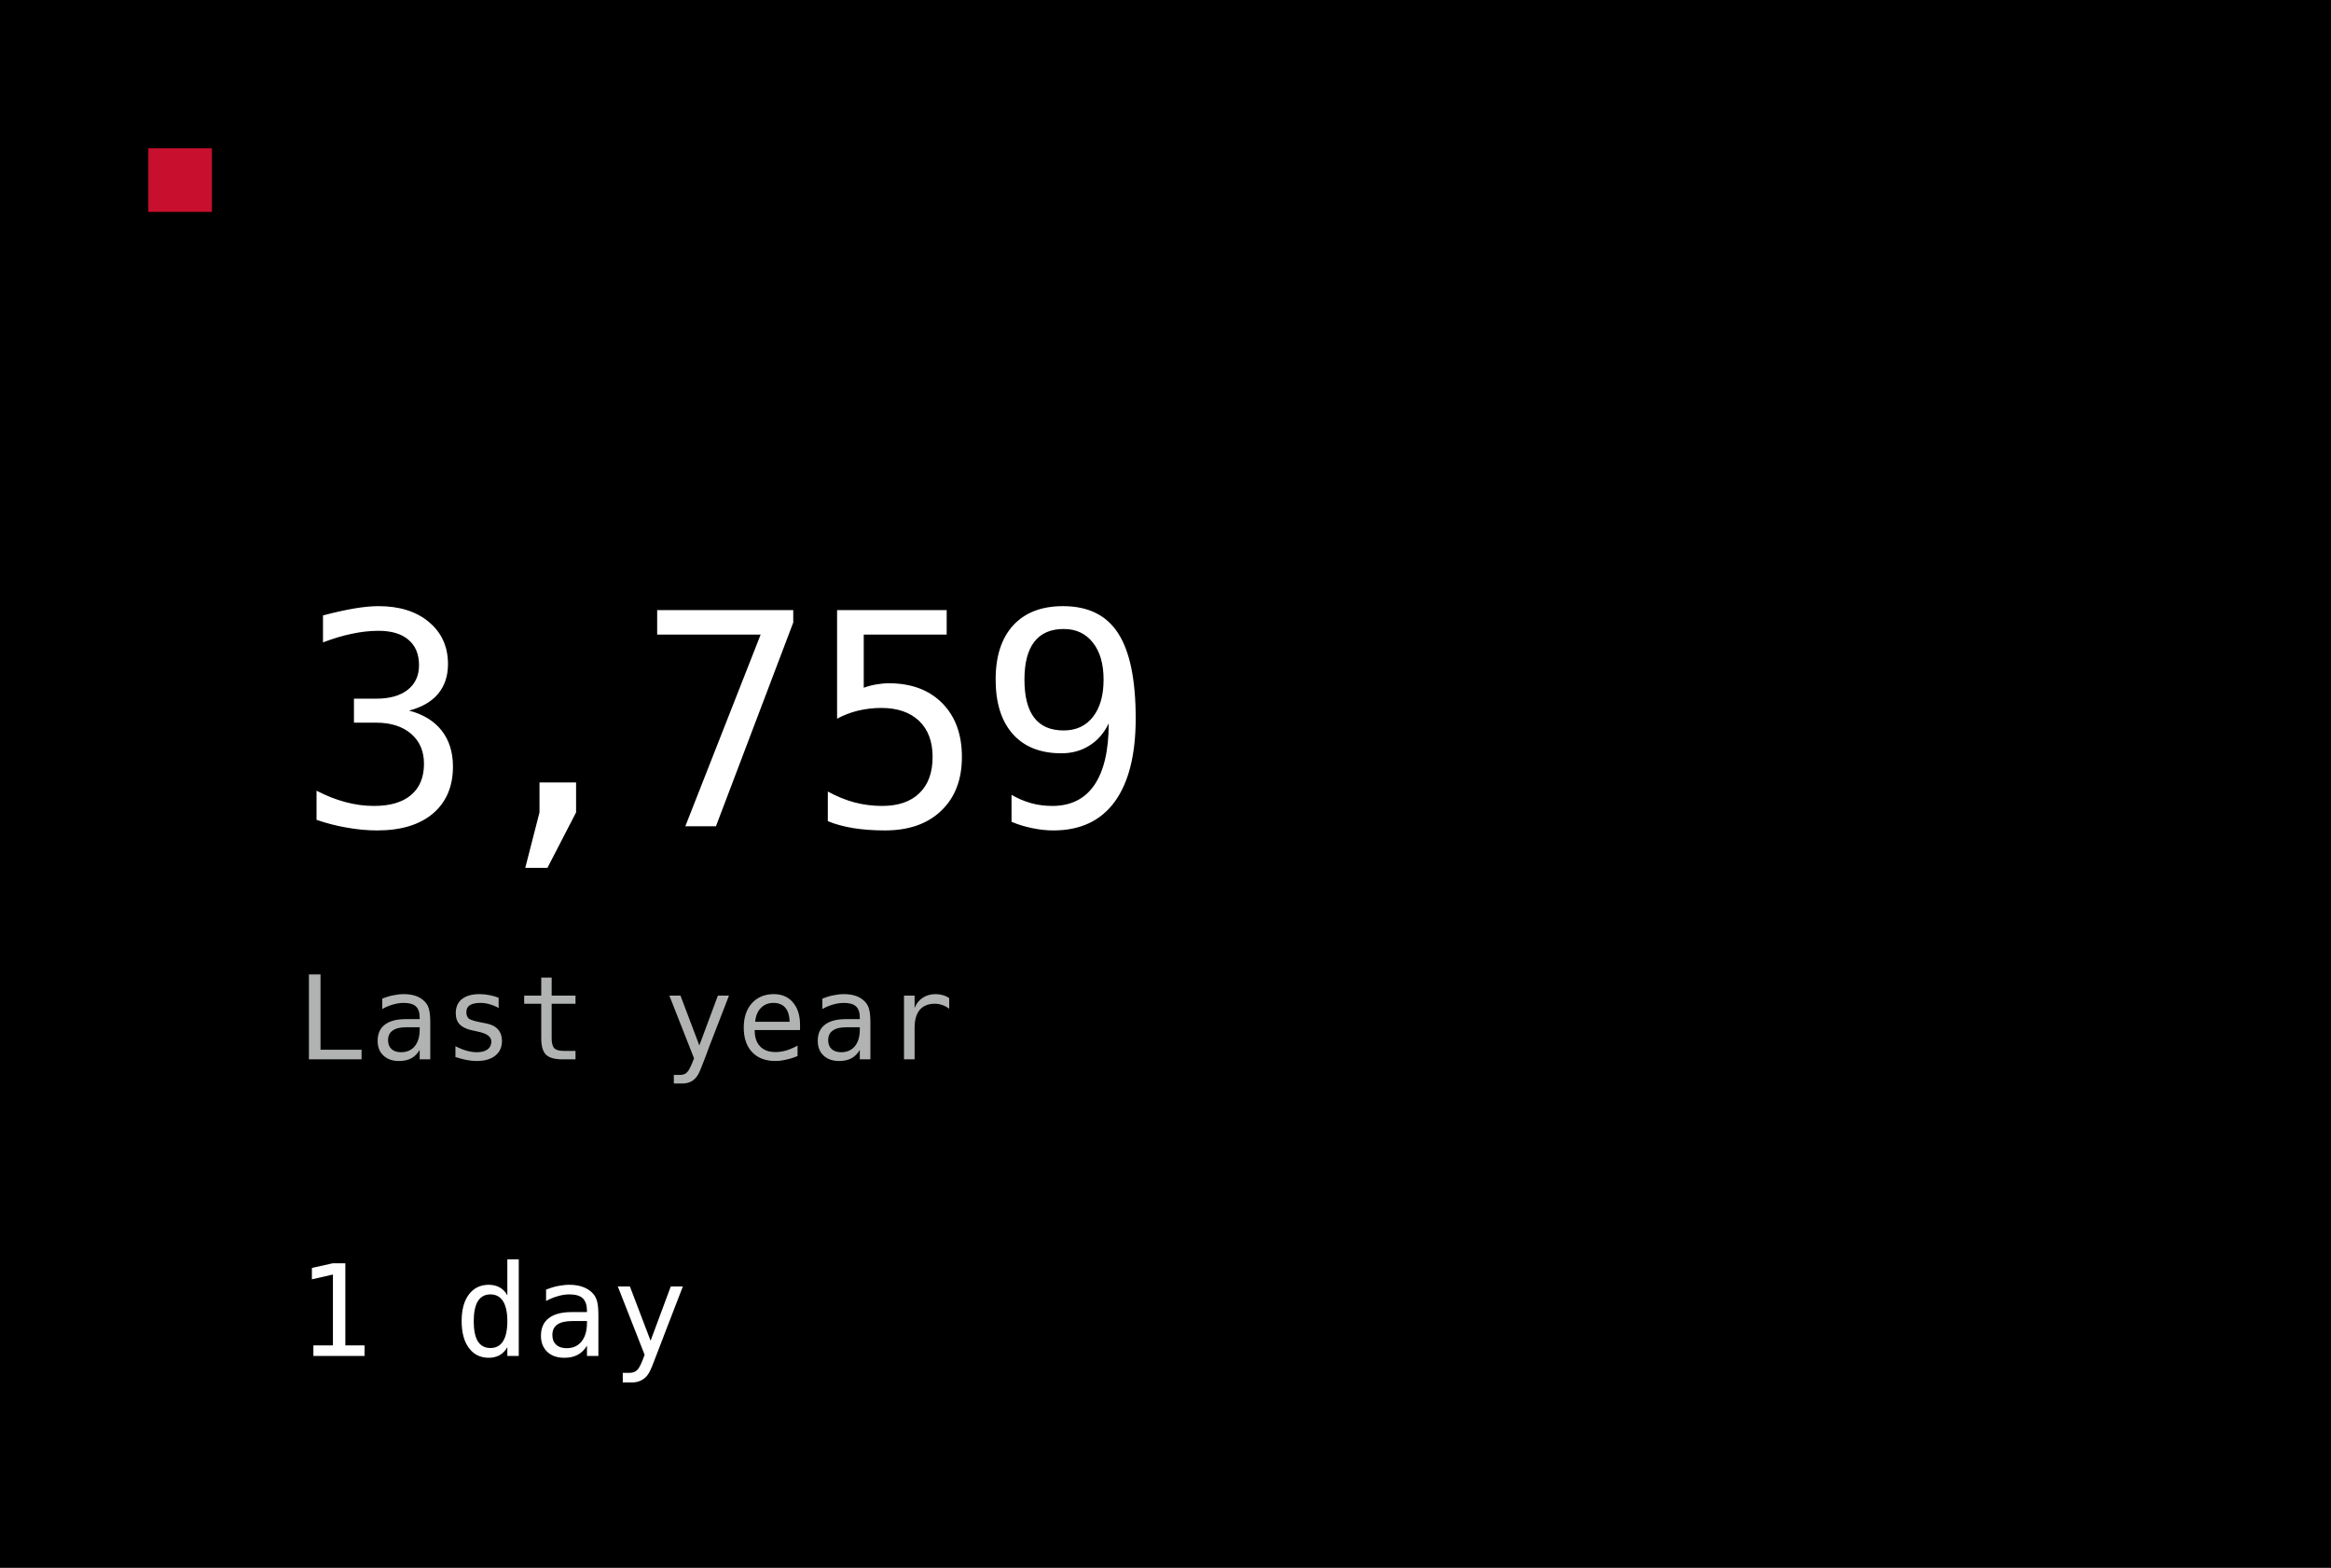
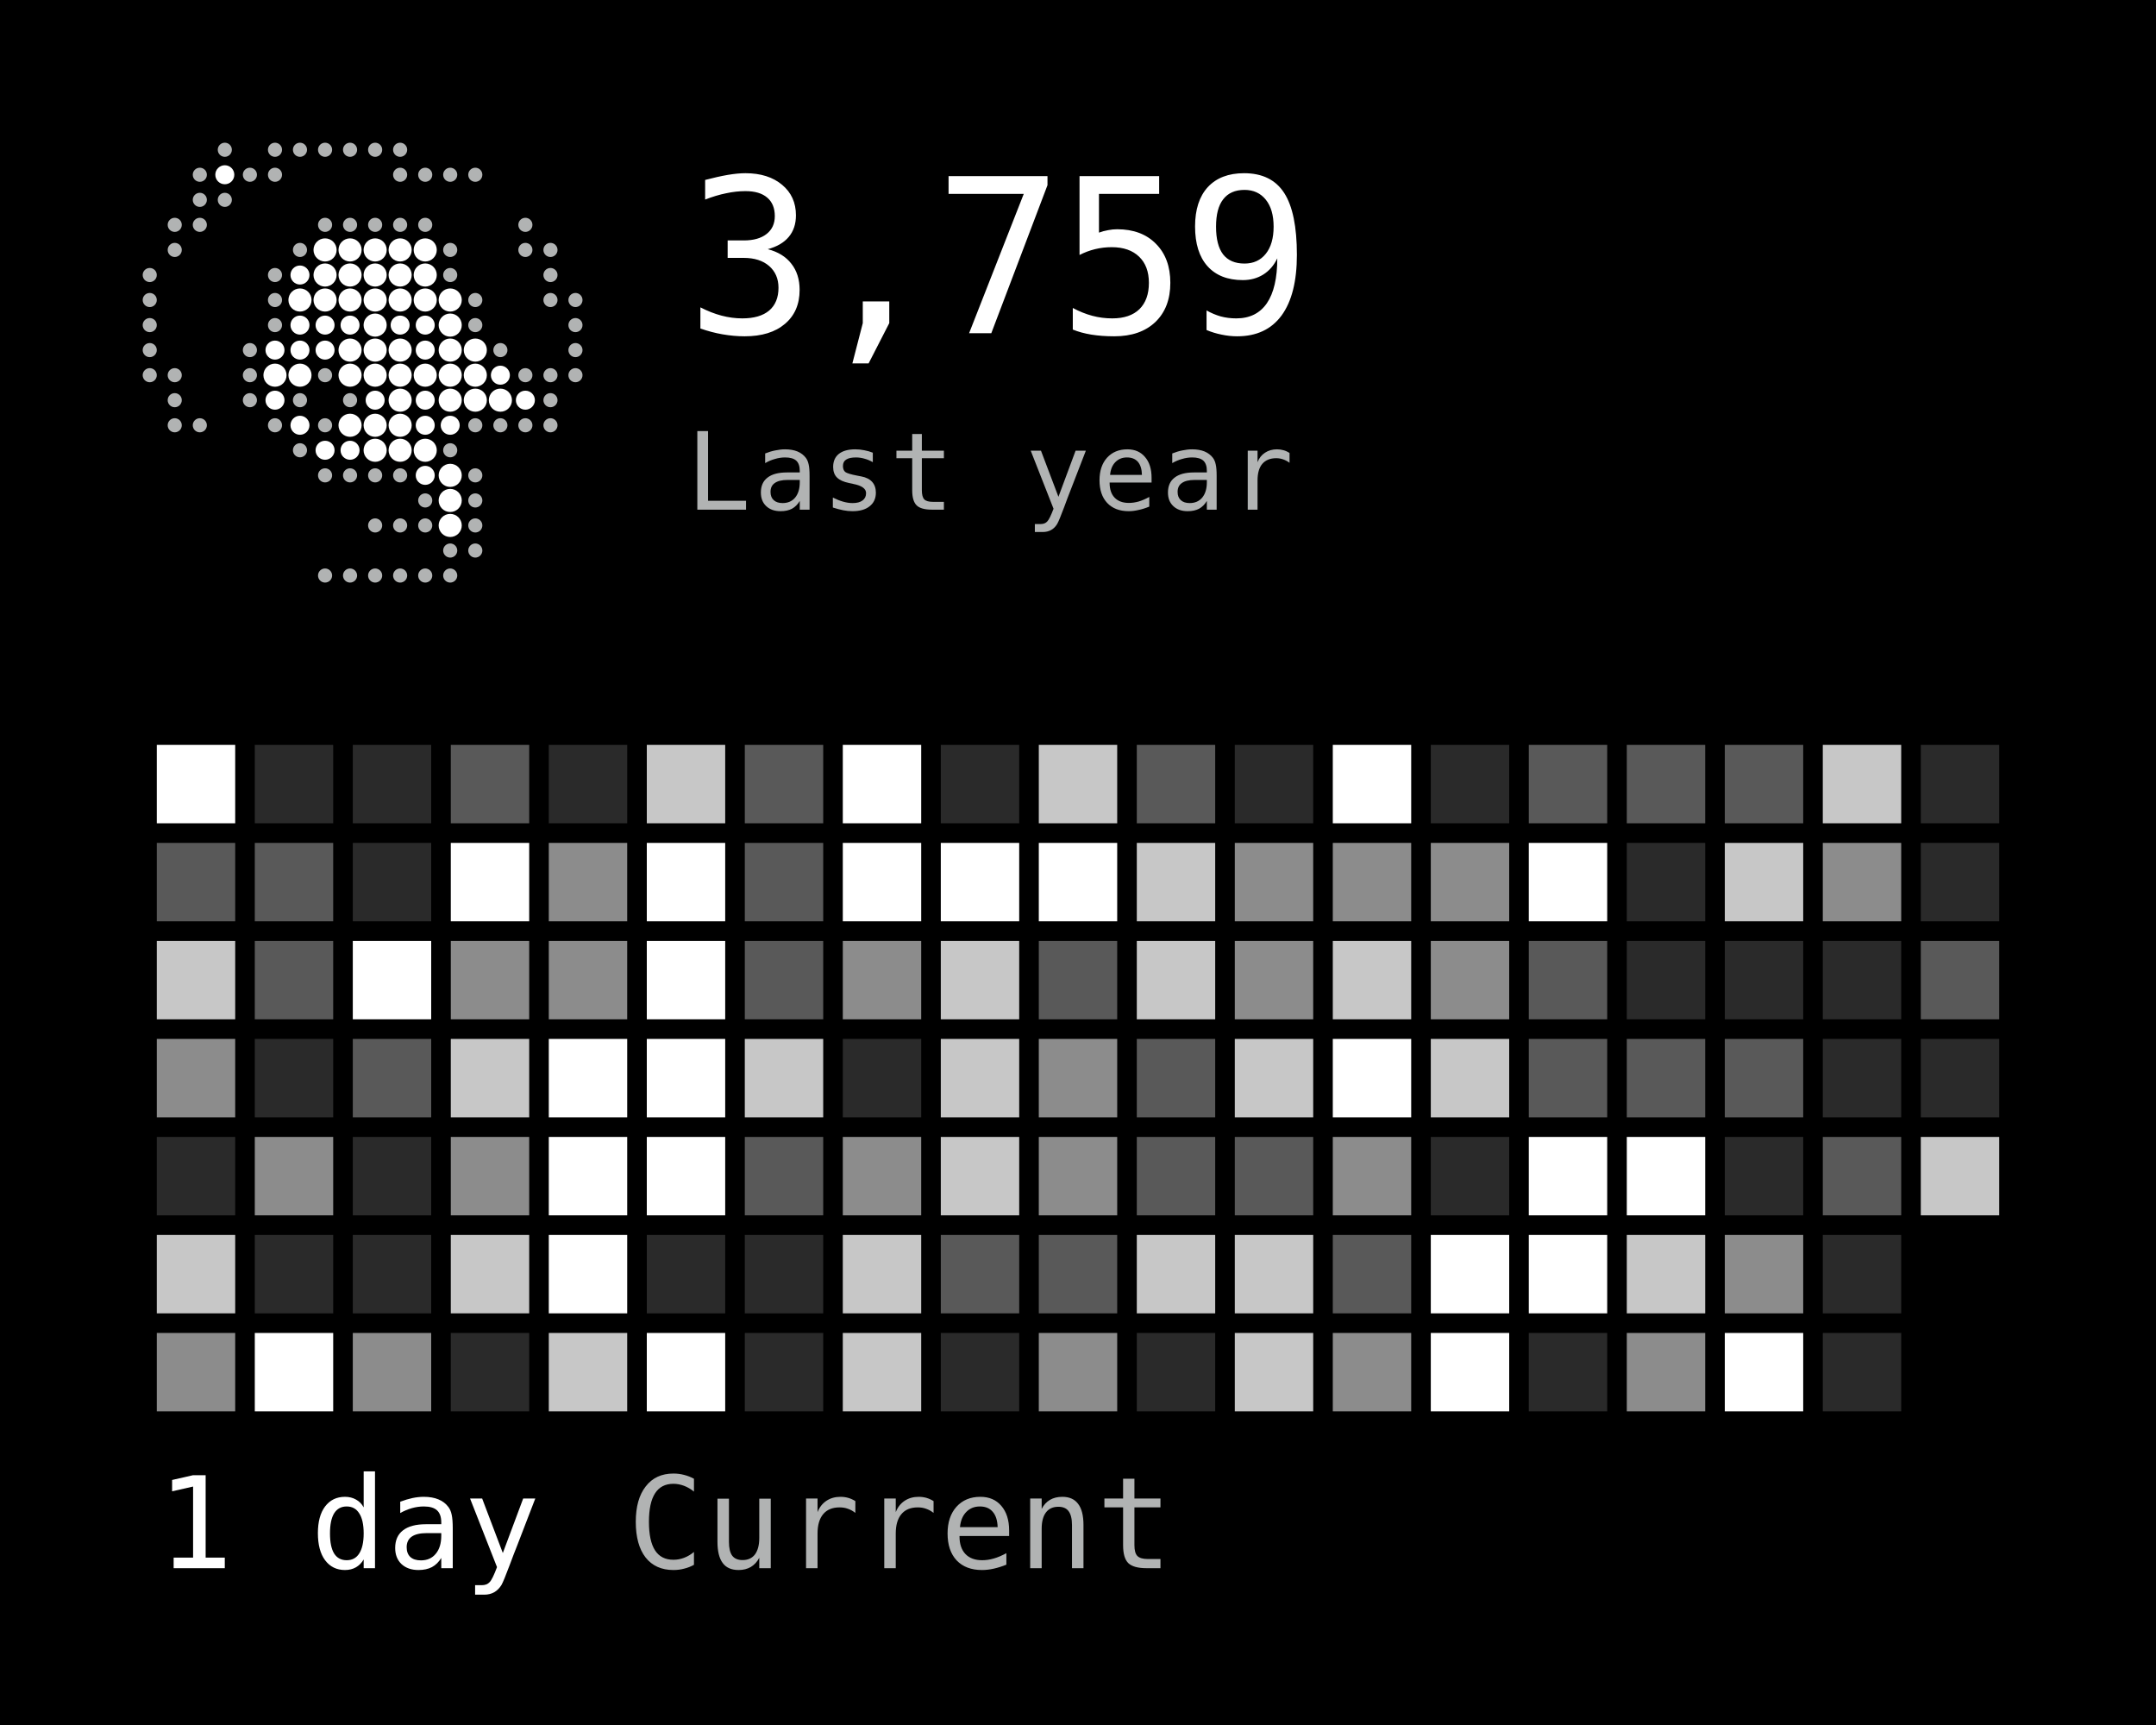
- <svg xmlns="http://www.w3.org/2000/svg" width="220" height="148" viewBox="0 0 220 148" role="img">
-   <rect width="220" height="148" fill="#000000" />
-   <rect x="14" y="14" width="6" height="6" fill="#C8102E" />
-   <text x="28" y="78" fill="#FFFFFF" text-anchor="start" font-family="ui-monospace, Geist Mono, monospace" font-size="28" letter-spacing="-0.8" dominant-baseline="auto">3,759</text>
-   <text x="28" y="100" fill="#B1B3B3" text-anchor="start" font-family="ui-monospace, Geist Mono, monospace" font-size="11" letter-spacing="0.3" dominant-baseline="auto">Last year</text>
-   <text x="28" y="128" fill="#FFFFFF" text-anchor="start" font-family="ui-monospace, Geist Mono, monospace" font-size="12" letter-spacing="0.2" dominant-baseline="auto">1 day</text>
+ <svg xmlns="http://www.w3.org/2000/svg" width="220" height="176" viewBox="0 0 220 176" role="img">
+   <rect width="220" height="176" fill="#000000" />
+   <rect x="14" y="14" width="0" height="0" fill="#C8102E" />
+   <circle cx="22.94" cy="15.28" r="0.72" fill="#B1B3B3" />
+   <circle cx="28.06" cy="15.28" r="0.72" fill="#B1B3B3" />
+   <circle cx="30.61" cy="15.28" r="0.72" fill="#B1B3B3" />
+   <circle cx="33.17" cy="15.28" r="0.72" fill="#B1B3B3" />
+   <circle cx="35.72" cy="15.28" r="0.72" fill="#B1B3B3" />
+   <circle cx="38.28" cy="15.28" r="0.72" fill="#B1B3B3" />
+   <circle cx="40.83" cy="15.28" r="0.72" fill="#B1B3B3" />
+   <circle cx="20.39" cy="17.83" r="0.72" fill="#B1B3B3" />
+   <circle cx="22.94" cy="17.83" r="0.97" fill="#FFFFFF" />
+   <circle cx="25.50" cy="17.83" r="0.72" fill="#B1B3B3" />
+   <circle cx="28.06" cy="17.83" r="0.72" fill="#B1B3B3" />
+   <circle cx="40.83" cy="17.83" r="0.72" fill="#B1B3B3" />
+   <circle cx="43.39" cy="17.83" r="0.72" fill="#B1B3B3" />
+   <circle cx="45.94" cy="17.83" r="0.72" fill="#B1B3B3" />
+   <circle cx="48.50" cy="17.83" r="0.72" fill="#B1B3B3" />
+   <circle cx="20.39" cy="20.39" r="0.72" fill="#B1B3B3" />
+   <circle cx="22.94" cy="20.39" r="0.72" fill="#B1B3B3" />
+   <circle cx="17.83" cy="22.94" r="0.72" fill="#B1B3B3" />
+   <circle cx="20.39" cy="22.94" r="0.72" fill="#B1B3B3" />
+   <circle cx="33.17" cy="22.94" r="0.72" fill="#B1B3B3" />
+   <circle cx="35.72" cy="22.94" r="0.72" fill="#B1B3B3" />
+   <circle cx="38.28" cy="22.94" r="0.72" fill="#B1B3B3" />
+   <circle cx="40.83" cy="22.94" r="0.72" fill="#B1B3B3" />
+   <circle cx="43.39" cy="22.94" r="0.72" fill="#B1B3B3" />
+   <circle cx="53.61" cy="22.94" r="0.72" fill="#B1B3B3" />
+   <circle cx="17.83" cy="25.50" r="0.72" fill="#B1B3B3" />
+   <circle cx="30.61" cy="25.50" r="0.72" fill="#B1B3B3" />
+   <circle cx="33.17" cy="25.50" r="1.18" fill="#FFFFFF" />
+   <circle cx="35.72" cy="25.50" r="1.18" fill="#FFFFFF" />
+   <circle cx="38.28" cy="25.50" r="1.18" fill="#FFFFFF" />
+   <circle cx="40.83" cy="25.50" r="1.18" fill="#FFFFFF" />
+   <circle cx="43.39" cy="25.50" r="1.18" fill="#FFFFFF" />
+   <circle cx="45.94" cy="25.50" r="0.72" fill="#B1B3B3" />
+   <circle cx="53.61" cy="25.50" r="0.72" fill="#B1B3B3" />
+   <circle cx="56.17" cy="25.50" r="0.72" fill="#B1B3B3" />
+   <circle cx="15.28" cy="28.06" r="0.72" fill="#B1B3B3" />
+   <circle cx="28.06" cy="28.06" r="0.72" fill="#B1B3B3" />
+   <circle cx="30.61" cy="28.06" r="0.97" fill="#FFFFFF" />
+   <circle cx="33.17" cy="28.06" r="1.18" fill="#FFFFFF" />
+   <circle cx="35.72" cy="28.06" r="1.18" fill="#FFFFFF" />
+   <circle cx="38.28" cy="28.06" r="1.18" fill="#FFFFFF" />
+   <circle cx="40.83" cy="28.06" r="1.18" fill="#FFFFFF" />
+   <circle cx="43.39" cy="28.06" r="1.18" fill="#FFFFFF" />
+   <circle cx="45.94" cy="28.06" r="0.72" fill="#B1B3B3" />
+   <circle cx="56.17" cy="28.06" r="0.72" fill="#B1B3B3" />
+   <circle cx="15.28" cy="30.61" r="0.72" fill="#B1B3B3" />
+   <circle cx="28.06" cy="30.61" r="0.72" fill="#B1B3B3" />
+   <circle cx="30.61" cy="30.61" r="1.18" fill="#FFFFFF" />
+   <circle cx="33.17" cy="30.61" r="1.18" fill="#FFFFFF" />
+   <circle cx="35.72" cy="30.61" r="1.18" fill="#FFFFFF" />
+   <circle cx="38.28" cy="30.61" r="1.18" fill="#FFFFFF" />
+   <circle cx="40.83" cy="30.61" r="1.18" fill="#FFFFFF" />
+   <circle cx="43.39" cy="30.61" r="1.18" fill="#FFFFFF" />
+   <circle cx="45.94" cy="30.61" r="1.18" fill="#FFFFFF" />
+   <circle cx="48.50" cy="30.61" r="0.72" fill="#B1B3B3" />
+   <circle cx="56.17" cy="30.61" r="0.72" fill="#B1B3B3" />
+   <circle cx="58.72" cy="30.61" r="0.72" fill="#B1B3B3" />
+   <circle cx="15.28" cy="33.17" r="0.72" fill="#B1B3B3" />
+   <circle cx="28.06" cy="33.17" r="0.72" fill="#B1B3B3" />
+   <circle cx="30.61" cy="33.17" r="0.97" fill="#FFFFFF" />
+   <circle cx="33.17" cy="33.17" r="0.97" fill="#FFFFFF" />
+   <circle cx="35.72" cy="33.17" r="0.97" fill="#FFFFFF" />
+   <circle cx="38.28" cy="33.17" r="1.18" fill="#FFFFFF" />
+   <circle cx="40.83" cy="33.17" r="0.97" fill="#FFFFFF" />
+   <circle cx="43.39" cy="33.17" r="0.97" fill="#FFFFFF" />
+   <circle cx="45.94" cy="33.17" r="1.18" fill="#FFFFFF" />
+   <circle cx="48.50" cy="33.17" r="0.72" fill="#B1B3B3" />
+   <circle cx="58.72" cy="33.17" r="0.72" fill="#B1B3B3" />
+   <circle cx="15.28" cy="35.72" r="0.72" fill="#B1B3B3" />
+   <circle cx="25.50" cy="35.72" r="0.72" fill="#B1B3B3" />
+   <circle cx="28.06" cy="35.72" r="0.97" fill="#FFFFFF" />
+   <circle cx="30.61" cy="35.72" r="0.97" fill="#FFFFFF" />
+   <circle cx="33.17" cy="35.72" r="0.97" fill="#FFFFFF" />
+   <circle cx="35.72" cy="35.72" r="1.18" fill="#FFFFFF" />
+   <circle cx="38.28" cy="35.72" r="1.18" fill="#FFFFFF" />
+   <circle cx="40.83" cy="35.72" r="1.18" fill="#FFFFFF" />
+   <circle cx="43.39" cy="35.72" r="0.97" fill="#FFFFFF" />
+   <circle cx="45.94" cy="35.72" r="1.18" fill="#FFFFFF" />
+   <circle cx="48.50" cy="35.72" r="1.18" fill="#FFFFFF" />
+   <circle cx="51.06" cy="35.72" r="0.72" fill="#B1B3B3" />
+   <circle cx="58.72" cy="35.72" r="0.72" fill="#B1B3B3" />
+   <circle cx="15.28" cy="38.28" r="0.72" fill="#B1B3B3" />
+   <circle cx="17.83" cy="38.28" r="0.72" fill="#B1B3B3" />
+   <circle cx="25.50" cy="38.28" r="0.72" fill="#B1B3B3" />
+   <circle cx="28.06" cy="38.28" r="1.18" fill="#FFFFFF" />
+   <circle cx="30.61" cy="38.28" r="1.18" fill="#FFFFFF" />
+   <circle cx="33.17" cy="38.28" r="0.72" fill="#B1B3B3" />
+   <circle cx="35.72" cy="38.28" r="1.18" fill="#FFFFFF" />
+   <circle cx="38.28" cy="38.28" r="1.18" fill="#FFFFFF" />
+   <circle cx="40.83" cy="38.28" r="1.18" fill="#FFFFFF" />
+   <circle cx="43.39" cy="38.28" r="1.18" fill="#FFFFFF" />
+   <circle cx="45.94" cy="38.28" r="1.18" fill="#FFFFFF" />
+   <circle cx="48.50" cy="38.28" r="1.18" fill="#FFFFFF" />
+   <circle cx="51.06" cy="38.28" r="0.97" fill="#FFFFFF" />
+   <circle cx="53.61" cy="38.28" r="0.72" fill="#B1B3B3" />
+   <circle cx="56.17" cy="38.28" r="0.72" fill="#B1B3B3" />
+   <circle cx="58.72" cy="38.28" r="0.72" fill="#B1B3B3" />
+   <circle cx="17.83" cy="40.83" r="0.72" fill="#B1B3B3" />
+   <circle cx="25.50" cy="40.83" r="0.72" fill="#B1B3B3" />
+   <circle cx="28.06" cy="40.83" r="0.97" fill="#FFFFFF" />
+   <circle cx="30.61" cy="40.83" r="0.72" fill="#B1B3B3" />
+   <circle cx="35.72" cy="40.83" r="0.72" fill="#B1B3B3" />
+   <circle cx="38.28" cy="40.83" r="0.97" fill="#FFFFFF" />
+   <circle cx="40.83" cy="40.83" r="1.18" fill="#FFFFFF" />
+   <circle cx="43.39" cy="40.83" r="0.97" fill="#FFFFFF" />
+   <circle cx="45.94" cy="40.83" r="1.18" fill="#FFFFFF" />
+   <circle cx="48.50" cy="40.83" r="1.18" fill="#FFFFFF" />
+   <circle cx="51.06" cy="40.83" r="1.18" fill="#FFFFFF" />
+   <circle cx="53.61" cy="40.83" r="0.97" fill="#FFFFFF" />
+   <circle cx="56.17" cy="40.83" r="0.72" fill="#B1B3B3" />
+   <circle cx="17.83" cy="43.39" r="0.72" fill="#B1B3B3" />
+   <circle cx="20.39" cy="43.39" r="0.72" fill="#B1B3B3" />
+   <circle cx="28.06" cy="43.39" r="0.72" fill="#B1B3B3" />
+   <circle cx="30.61" cy="43.39" r="0.97" fill="#FFFFFF" />
+   <circle cx="33.17" cy="43.39" r="0.72" fill="#B1B3B3" />
+   <circle cx="35.72" cy="43.39" r="1.18" fill="#FFFFFF" />
+   <circle cx="38.28" cy="43.39" r="1.18" fill="#FFFFFF" />
+   <circle cx="40.83" cy="43.39" r="1.18" fill="#FFFFFF" />
+   <circle cx="43.39" cy="43.39" r="0.97" fill="#FFFFFF" />
+   <circle cx="45.94" cy="43.39" r="0.97" fill="#FFFFFF" />
+   <circle cx="48.50" cy="43.39" r="0.72" fill="#B1B3B3" />
+   <circle cx="51.06" cy="43.39" r="0.72" fill="#B1B3B3" />
+   <circle cx="53.61" cy="43.39" r="0.72" fill="#B1B3B3" />
+   <circle cx="56.17" cy="43.39" r="0.72" fill="#B1B3B3" />
+   <circle cx="30.61" cy="45.94" r="0.72" fill="#B1B3B3" />
+   <circle cx="33.17" cy="45.94" r="0.97" fill="#FFFFFF" />
+   <circle cx="35.72" cy="45.94" r="0.97" fill="#FFFFFF" />
+   <circle cx="38.28" cy="45.94" r="1.18" fill="#FFFFFF" />
+   <circle cx="40.83" cy="45.94" r="1.18" fill="#FFFFFF" />
+   <circle cx="43.39" cy="45.94" r="1.18" fill="#FFFFFF" />
+   <circle cx="45.94" cy="45.94" r="0.72" fill="#B1B3B3" />
+   <circle cx="33.17" cy="48.50" r="0.72" fill="#B1B3B3" />
+   <circle cx="35.72" cy="48.50" r="0.72" fill="#B1B3B3" />
+   <circle cx="38.28" cy="48.50" r="0.72" fill="#B1B3B3" />
+   <circle cx="40.83" cy="48.50" r="0.72" fill="#B1B3B3" />
+   <circle cx="43.39" cy="48.50" r="0.97" fill="#FFFFFF" />
+   <circle cx="45.94" cy="48.50" r="1.18" fill="#FFFFFF" />
+   <circle cx="48.50" cy="48.50" r="0.72" fill="#B1B3B3" />
+   <circle cx="43.39" cy="51.06" r="0.72" fill="#B1B3B3" />
+   <circle cx="45.94" cy="51.06" r="1.18" fill="#FFFFFF" />
+   <circle cx="48.50" cy="51.06" r="0.72" fill="#B1B3B3" />
+   <circle cx="38.28" cy="53.61" r="0.72" fill="#B1B3B3" />
+   <circle cx="40.83" cy="53.61" r="0.72" fill="#B1B3B3" />
+   <circle cx="43.39" cy="53.61" r="0.72" fill="#B1B3B3" />
+   <circle cx="45.94" cy="53.61" r="1.18" fill="#FFFFFF" />
+   <circle cx="48.50" cy="53.61" r="0.72" fill="#B1B3B3" />
+   <circle cx="45.94" cy="56.17" r="0.72" fill="#B1B3B3" />
+   <circle cx="48.50" cy="56.17" r="0.72" fill="#B1B3B3" />
+   <circle cx="33.17" cy="58.72" r="0.72" fill="#B1B3B3" />
+   <circle cx="35.72" cy="58.72" r="0.72" fill="#B1B3B3" />
+   <circle cx="38.28" cy="58.72" r="0.72" fill="#B1B3B3" />
+   <circle cx="40.83" cy="58.72" r="0.72" fill="#B1B3B3" />
+   <circle cx="43.39" cy="58.72" r="0.72" fill="#B1B3B3" />
+   <circle cx="45.94" cy="58.72" r="0.72" fill="#B1B3B3" />
+   <text x="70" y="34" fill="#FFFFFF" text-anchor="start" font-family="ui-monospace, Geist Mono, monospace" font-size="22" letter-spacing="-0.6" dominant-baseline="auto">3,759</text>
+   <text x="70" y="52" fill="#B1B3B3" text-anchor="start" font-family="ui-monospace, Geist Mono, monospace" font-size="11" letter-spacing="0.3" dominant-baseline="auto">Last year</text>
+   <rect x="16" y="76" width="8" height="8" fill="#FFFFFF" />
+   <rect x="16" y="86" width="8" height="8" fill="#FFFFFF" opacity="0.35" />
+   <rect x="16" y="96" width="8" height="8" fill="#FFFFFF" opacity="0.78" />
+   <rect x="16" y="106" width="8" height="8" fill="#FFFFFF" opacity="0.55" />
+   <rect x="16" y="116" width="8" height="8" fill="#2A2A2A" />
+   <rect x="16" y="126" width="8" height="8" fill="#FFFFFF" opacity="0.78" />
+   <rect x="16" y="136" width="8" height="8" fill="#FFFFFF" opacity="0.55" />
+   <rect x="26" y="76" width="8" height="8" fill="#2A2A2A" />
+   <rect x="26" y="86" width="8" height="8" fill="#FFFFFF" opacity="0.35" />
+   <rect x="26" y="96" width="8" height="8" fill="#FFFFFF" opacity="0.35" />
+   <rect x="26" y="106" width="8" height="8" fill="#2A2A2A" />
+   <rect x="26" y="116" width="8" height="8" fill="#FFFFFF" opacity="0.55" />
+   <rect x="26" y="126" width="8" height="8" fill="#2A2A2A" />
+   <rect x="26" y="136" width="8" height="8" fill="#FFFFFF" />
+   <rect x="36" y="76" width="8" height="8" fill="#2A2A2A" />
+   <rect x="36" y="86" width="8" height="8" fill="#2A2A2A" />
+   <rect x="36" y="96" width="8" height="8" fill="#FFFFFF" />
+   <rect x="36" y="106" width="8" height="8" fill="#FFFFFF" opacity="0.35" />
+   <rect x="36" y="116" width="8" height="8" fill="#2A2A2A" />
+   <rect x="36" y="126" width="8" height="8" fill="#2A2A2A" />
+   <rect x="36" y="136" width="8" height="8" fill="#FFFFFF" opacity="0.55" />
+   <rect x="46" y="76" width="8" height="8" fill="#FFFFFF" opacity="0.35" />
+   <rect x="46" y="86" width="8" height="8" fill="#FFFFFF" />
+   <rect x="46" y="96" width="8" height="8" fill="#FFFFFF" opacity="0.55" />
+   <rect x="46" y="106" width="8" height="8" fill="#FFFFFF" opacity="0.78" />
+   <rect x="46" y="116" width="8" height="8" fill="#FFFFFF" opacity="0.55" />
+   <rect x="46" y="126" width="8" height="8" fill="#FFFFFF" opacity="0.78" />
+   <rect x="46" y="136" width="8" height="8" fill="#2A2A2A" />
+   <rect x="56" y="76" width="8" height="8" fill="#2A2A2A" />
+   <rect x="56" y="86" width="8" height="8" fill="#FFFFFF" opacity="0.55" />
+   <rect x="56" y="96" width="8" height="8" fill="#FFFFFF" opacity="0.55" />
+   <rect x="56" y="106" width="8" height="8" fill="#FFFFFF" />
+   <rect x="56" y="116" width="8" height="8" fill="#FFFFFF" />
+   <rect x="56" y="126" width="8" height="8" fill="#FFFFFF" />
+   <rect x="56" y="136" width="8" height="8" fill="#FFFFFF" opacity="0.78" />
+   <rect x="66" y="76" width="8" height="8" fill="#FFFFFF" opacity="0.78" />
+   <rect x="66" y="86" width="8" height="8" fill="#FFFFFF" />
+   <rect x="66" y="96" width="8" height="8" fill="#FFFFFF" />
+   <rect x="66" y="106" width="8" height="8" fill="#FFFFFF" />
+   <rect x="66" y="116" width="8" height="8" fill="#FFFFFF" />
+   <rect x="66" y="126" width="8" height="8" fill="#2A2A2A" />
+   <rect x="66" y="136" width="8" height="8" fill="#FFFFFF" />
+   <rect x="76" y="76" width="8" height="8" fill="#FFFFFF" opacity="0.35" />
+   <rect x="76" y="86" width="8" height="8" fill="#FFFFFF" opacity="0.35" />
+   <rect x="76" y="96" width="8" height="8" fill="#FFFFFF" opacity="0.35" />
+   <rect x="76" y="106" width="8" height="8" fill="#FFFFFF" opacity="0.78" />
+   <rect x="76" y="116" width="8" height="8" fill="#FFFFFF" opacity="0.35" />
+   <rect x="76" y="126" width="8" height="8" fill="#2A2A2A" />
+   <rect x="76" y="136" width="8" height="8" fill="#2A2A2A" />
+   <rect x="86" y="76" width="8" height="8" fill="#FFFFFF" />
+   <rect x="86" y="86" width="8" height="8" fill="#FFFFFF" />
+   <rect x="86" y="96" width="8" height="8" fill="#FFFFFF" opacity="0.55" />
+   <rect x="86" y="106" width="8" height="8" fill="#2A2A2A" />
+   <rect x="86" y="116" width="8" height="8" fill="#FFFFFF" opacity="0.55" />
+   <rect x="86" y="126" width="8" height="8" fill="#FFFFFF" opacity="0.78" />
+   <rect x="86" y="136" width="8" height="8" fill="#FFFFFF" opacity="0.78" />
+   <rect x="96" y="76" width="8" height="8" fill="#2A2A2A" />
+   <rect x="96" y="86" width="8" height="8" fill="#FFFFFF" />
+   <rect x="96" y="96" width="8" height="8" fill="#FFFFFF" opacity="0.78" />
+   <rect x="96" y="106" width="8" height="8" fill="#FFFFFF" opacity="0.78" />
+   <rect x="96" y="116" width="8" height="8" fill="#FFFFFF" opacity="0.78" />
+   <rect x="96" y="126" width="8" height="8" fill="#FFFFFF" opacity="0.35" />
+   <rect x="96" y="136" width="8" height="8" fill="#2A2A2A" />
+   <rect x="106" y="76" width="8" height="8" fill="#FFFFFF" opacity="0.78" />
+   <rect x="106" y="86" width="8" height="8" fill="#FFFFFF" />
+   <rect x="106" y="96" width="8" height="8" fill="#FFFFFF" opacity="0.35" />
+   <rect x="106" y="106" width="8" height="8" fill="#FFFFFF" opacity="0.55" />
+   <rect x="106" y="116" width="8" height="8" fill="#FFFFFF" opacity="0.55" />
+   <rect x="106" y="126" width="8" height="8" fill="#FFFFFF" opacity="0.35" />
+   <rect x="106" y="136" width="8" height="8" fill="#FFFFFF" opacity="0.55" />
+   <rect x="116" y="76" width="8" height="8" fill="#FFFFFF" opacity="0.35" />
+   <rect x="116" y="86" width="8" height="8" fill="#FFFFFF" opacity="0.78" />
+   <rect x="116" y="96" width="8" height="8" fill="#FFFFFF" opacity="0.78" />
+   <rect x="116" y="106" width="8" height="8" fill="#FFFFFF" opacity="0.35" />
+   <rect x="116" y="116" width="8" height="8" fill="#FFFFFF" opacity="0.35" />
+   <rect x="116" y="126" width="8" height="8" fill="#FFFFFF" opacity="0.78" />
+   <rect x="116" y="136" width="8" height="8" fill="#2A2A2A" />
+   <rect x="126" y="76" width="8" height="8" fill="#2A2A2A" />
+   <rect x="126" y="86" width="8" height="8" fill="#FFFFFF" opacity="0.55" />
+   <rect x="126" y="96" width="8" height="8" fill="#FFFFFF" opacity="0.55" />
+   <rect x="126" y="106" width="8" height="8" fill="#FFFFFF" opacity="0.78" />
+   <rect x="126" y="116" width="8" height="8" fill="#FFFFFF" opacity="0.35" />
+   <rect x="126" y="126" width="8" height="8" fill="#FFFFFF" opacity="0.78" />
+   <rect x="126" y="136" width="8" height="8" fill="#FFFFFF" opacity="0.78" />
+   <rect x="136" y="76" width="8" height="8" fill="#FFFFFF" />
+   <rect x="136" y="86" width="8" height="8" fill="#FFFFFF" opacity="0.55" />
+   <rect x="136" y="96" width="8" height="8" fill="#FFFFFF" opacity="0.78" />
+   <rect x="136" y="106" width="8" height="8" fill="#FFFFFF" />
+   <rect x="136" y="116" width="8" height="8" fill="#FFFFFF" opacity="0.55" />
+   <rect x="136" y="126" width="8" height="8" fill="#FFFFFF" opacity="0.35" />
+   <rect x="136" y="136" width="8" height="8" fill="#FFFFFF" opacity="0.55" />
+   <rect x="146" y="76" width="8" height="8" fill="#2A2A2A" />
+   <rect x="146" y="86" width="8" height="8" fill="#FFFFFF" opacity="0.55" />
+   <rect x="146" y="96" width="8" height="8" fill="#FFFFFF" opacity="0.55" />
+   <rect x="146" y="106" width="8" height="8" fill="#FFFFFF" opacity="0.78" />
+   <rect x="146" y="116" width="8" height="8" fill="#2A2A2A" />
+   <rect x="146" y="126" width="8" height="8" fill="#FFFFFF" />
+   <rect x="146" y="136" width="8" height="8" fill="#FFFFFF" />
+   <rect x="156" y="76" width="8" height="8" fill="#FFFFFF" opacity="0.35" />
+   <rect x="156" y="86" width="8" height="8" fill="#FFFFFF" />
+   <rect x="156" y="96" width="8" height="8" fill="#FFFFFF" opacity="0.35" />
+   <rect x="156" y="106" width="8" height="8" fill="#FFFFFF" opacity="0.35" />
+   <rect x="156" y="116" width="8" height="8" fill="#FFFFFF" />
+   <rect x="156" y="126" width="8" height="8" fill="#FFFFFF" />
+   <rect x="156" y="136" width="8" height="8" fill="#2A2A2A" />
+   <rect x="166" y="76" width="8" height="8" fill="#FFFFFF" opacity="0.35" />
+   <rect x="166" y="86" width="8" height="8" fill="#2A2A2A" />
+   <rect x="166" y="96" width="8" height="8" fill="#2A2A2A" />
+   <rect x="166" y="106" width="8" height="8" fill="#FFFFFF" opacity="0.35" />
+   <rect x="166" y="116" width="8" height="8" fill="#FFFFFF" />
+   <rect x="166" y="126" width="8" height="8" fill="#FFFFFF" opacity="0.78" />
+   <rect x="166" y="136" width="8" height="8" fill="#FFFFFF" opacity="0.55" />
+   <rect x="176" y="76" width="8" height="8" fill="#FFFFFF" opacity="0.35" />
+   <rect x="176" y="86" width="8" height="8" fill="#FFFFFF" opacity="0.78" />
+   <rect x="176" y="96" width="8" height="8" fill="#2A2A2A" />
+   <rect x="176" y="106" width="8" height="8" fill="#FFFFFF" opacity="0.35" />
+   <rect x="176" y="116" width="8" height="8" fill="#2A2A2A" />
+   <rect x="176" y="126" width="8" height="8" fill="#FFFFFF" opacity="0.55" />
+   <rect x="176" y="136" width="8" height="8" fill="#FFFFFF" />
+   <rect x="186" y="76" width="8" height="8" fill="#FFFFFF" opacity="0.78" />
+   <rect x="186" y="86" width="8" height="8" fill="#FFFFFF" opacity="0.55" />
+   <rect x="186" y="96" width="8" height="8" fill="#2A2A2A" />
+   <rect x="186" y="106" width="8" height="8" fill="#2A2A2A" />
+   <rect x="186" y="116" width="8" height="8" fill="#FFFFFF" opacity="0.35" />
+   <rect x="186" y="126" width="8" height="8" fill="#2A2A2A" />
+   <rect x="186" y="136" width="8" height="8" fill="#2A2A2A" />
+   <rect x="196" y="76" width="8" height="8" fill="#2A2A2A" />
+   <rect x="196" y="86" width="8" height="8" fill="#2A2A2A" />
+   <rect x="196" y="96" width="8" height="8" fill="#FFFFFF" opacity="0.35" />
+   <rect x="196" y="106" width="8" height="8" fill="#2A2A2A" />
+   <rect x="196" y="116" width="8" height="8" fill="#FFFFFF" opacity="0.78" />
+   <text x="16" y="160" fill="#FFFFFF" text-anchor="start" font-family="ui-monospace, Geist Mono, monospace" font-size="13" letter-spacing="0" dominant-baseline="auto">1 day</text>
+   <text x="64" y="160" fill="#B1B3B3" text-anchor="start" font-family="ui-monospace, Geist Mono, monospace" font-size="13" letter-spacing="0.15" dominant-baseline="auto">Current</text>
</svg>
